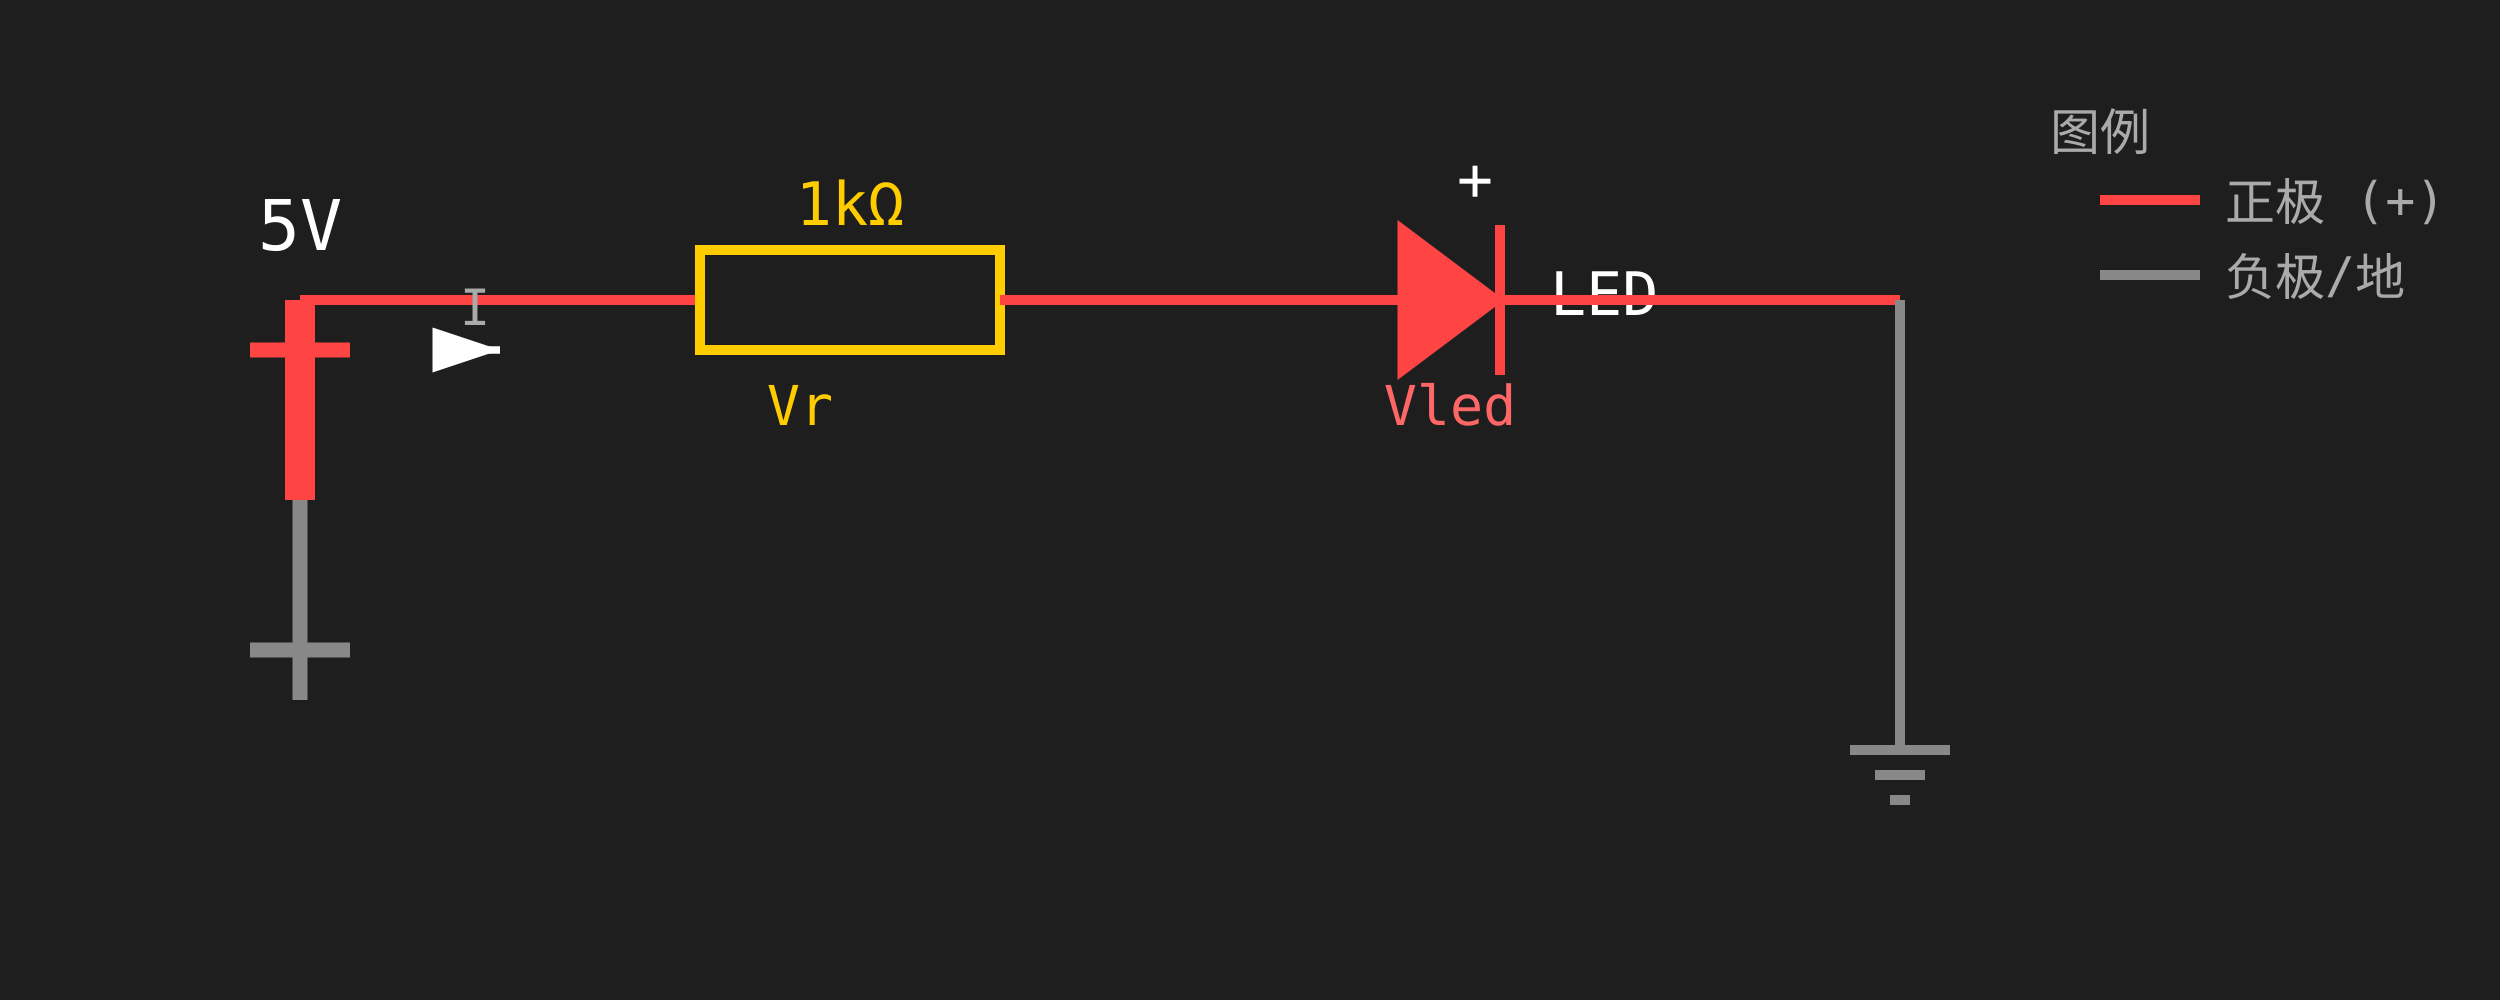
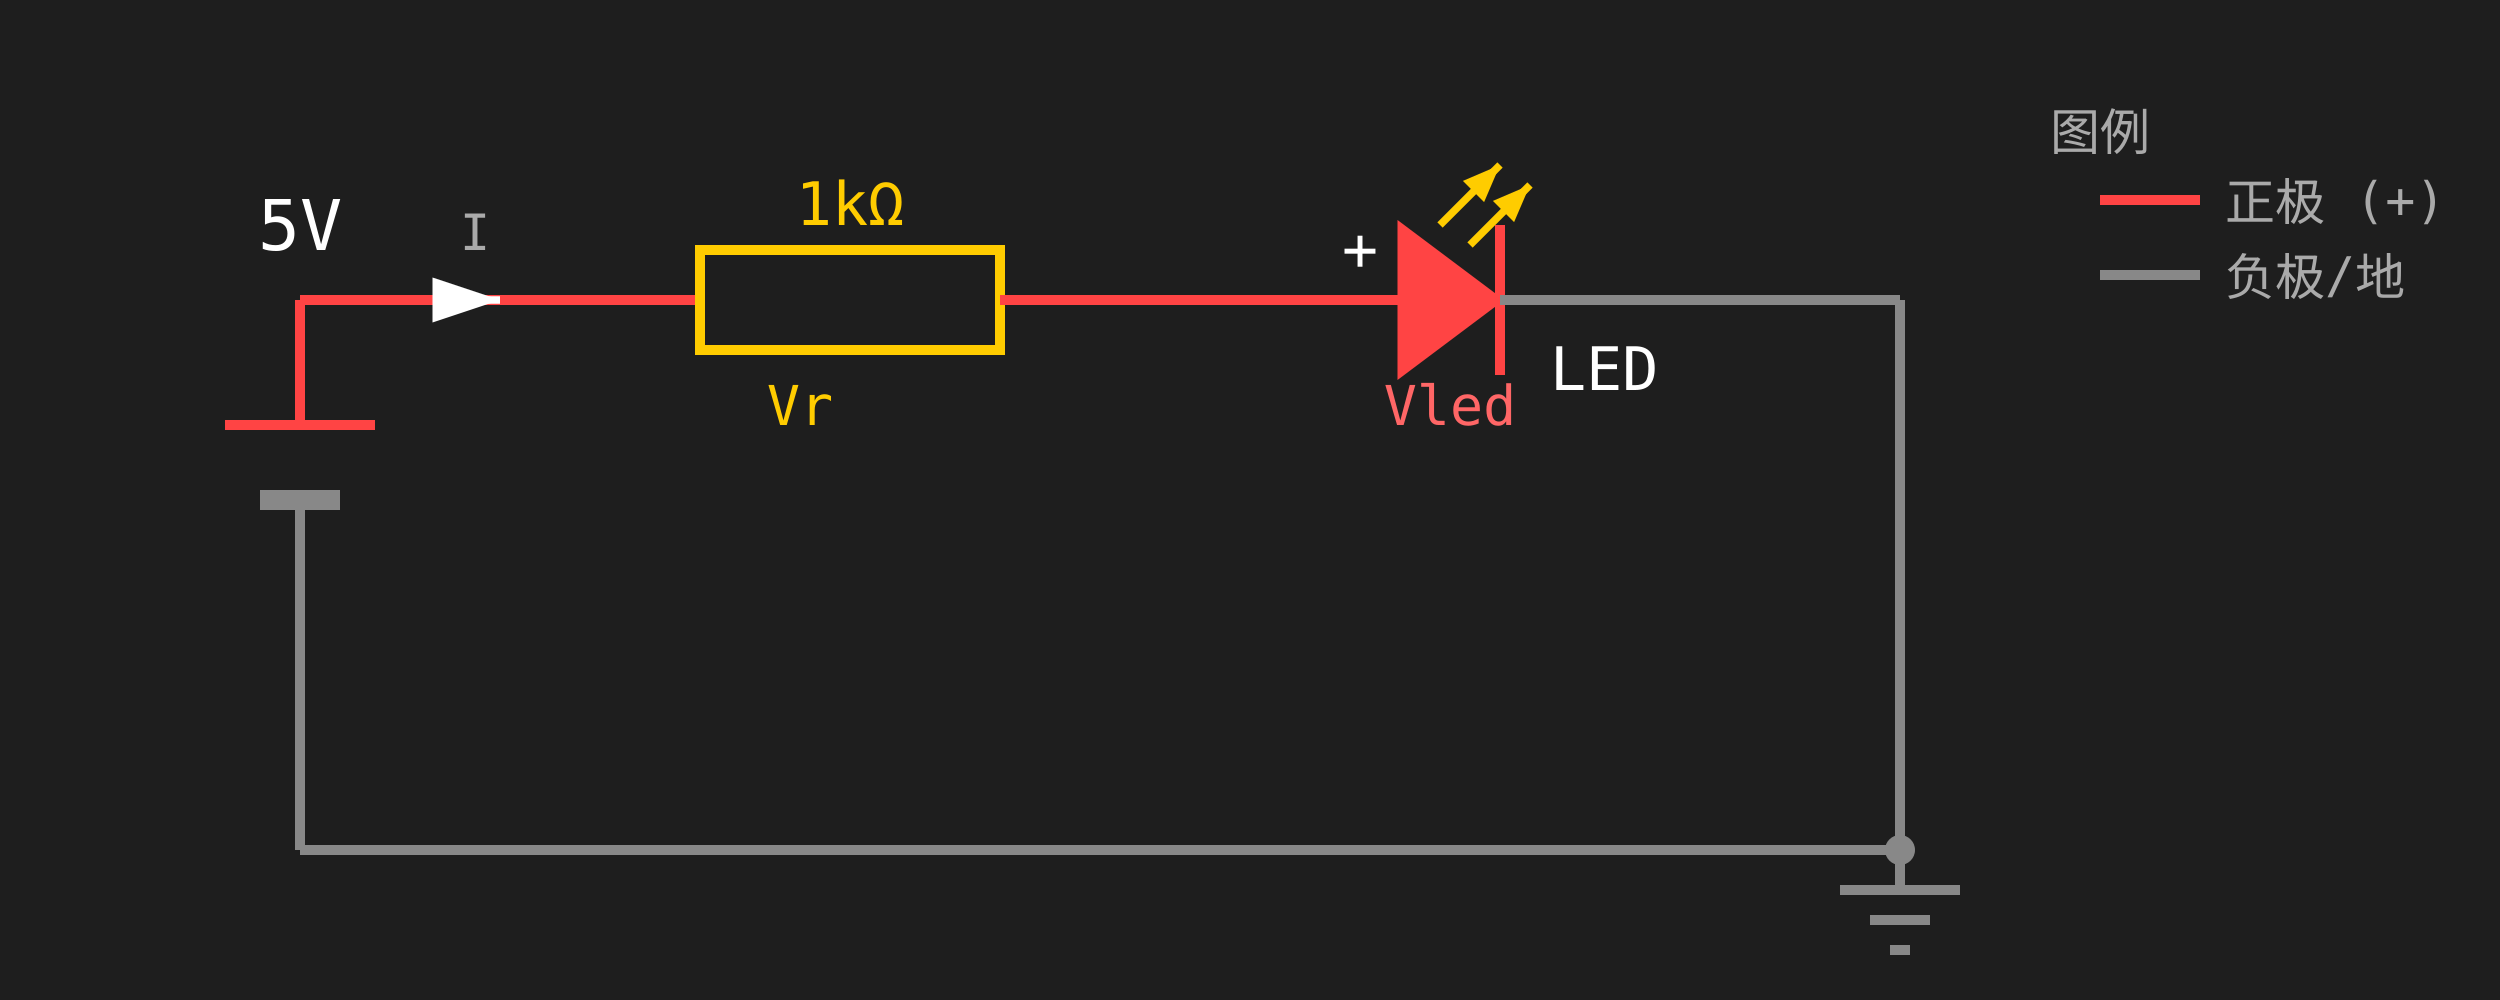
<svg xmlns="http://www.w3.org/2000/svg" viewBox="0 0 500 200" width="500" height="200">
  <rect width="500" height="200" fill="#1e1e1e" />
-   <line x1="60" y1="60" x2="60" y2="100" stroke="#ff4444" stroke-width="6" />
-   <line x1="60" y1="100" x2="60" y2="140" stroke="#888" stroke-width="3" />
-   <line x1="50" y1="70" x2="70" y2="70" stroke="#ff4444" stroke-width="3" />
-   <line x1="50" y1="130" x2="70" y2="130" stroke="#888" stroke-width="3" />
+   <line x1="60" y1="60" x2="60" y2="85" stroke="#ff4444" stroke-width="2" />
+   <line x1="45" y1="85" x2="75" y2="85" stroke="#ff4444" stroke-width="2" />
+   <line x1="52" y1="100" x2="68" y2="100" stroke="#888" stroke-width="4" />
+   <line x1="60" y1="100" x2="60" y2="170" stroke="#888" stroke-width="2" />
  <text x="60" y="50" text-anchor="middle" fill="#fff" font-family="monospace" font-size="14">5V</text>
  <line x1="60" y1="60" x2="120" y2="60" stroke="#ff4444" stroke-width="2" />
  <line x1="120" y1="60" x2="140" y2="60" stroke="#ff4444" stroke-width="2" />
  <rect x="140" y="50" width="60" height="20" fill="none" stroke="#ffcc00" stroke-width="2" />
  <text x="170" y="45" text-anchor="middle" fill="#ffcc00" font-family="monospace" font-size="12">1kΩ</text>
  <line x1="200" y1="60" x2="240" y2="60" stroke="#ff4444" stroke-width="2" />
  <line x1="240" y1="60" x2="280" y2="60" stroke="#ff4444" stroke-width="2" />
  <polygon points="280,45 300,60 280,75" fill="#ff4444" stroke="#ff4444" stroke-width="1" />
  <line x1="300" y1="45" x2="300" y2="75" stroke="#ff4444" stroke-width="2" />
-   <text x="295" y="40" text-anchor="middle" fill="#fff" font-family="monospace" font-size="12">+</text>
-   <text x="310" y="63" text-anchor="start" fill="#fff" font-family="monospace" font-size="12">LED</text>
-   <line x1="300" y1="60" x2="380" y2="60" stroke="#ff4444" stroke-width="2" />
-   <line x1="380" y1="60" x2="380" y2="140" stroke="#888" stroke-width="2" />
-   <line x1="380" y1="140" x2="380" y2="150" stroke="#888" stroke-width="2" />
-   <line x1="370" y1="150" x2="390" y2="150" stroke="#888" stroke-width="2" />
-   <line x1="375" y1="155" x2="385" y2="155" stroke="#888" stroke-width="2" />
-   <line x1="378" y1="160" x2="382" y2="160" stroke="#888" stroke-width="2" />
-   <line x1="90" y1="70" x2="100" y2="70" stroke="#fff" stroke-width="1.5" marker-end="url(#arrow)" />
+   <text x="272" y="54" text-anchor="middle" fill="#fff" font-family="monospace" font-size="12">+</text>
+   <text x="310" y="78" text-anchor="start" fill="#fff" font-family="monospace" font-size="12">LED</text>
+   <line x1="288" y1="45" x2="300" y2="33" stroke="#ffcc00" stroke-width="1.5" marker-end="url(#lightArrow)" />
+   <line x1="294" y1="49" x2="306" y2="37" stroke="#ffcc00" stroke-width="1.5" marker-end="url(#lightArrow)" />
+   <line x1="300" y1="60" x2="380" y2="60" stroke="#888" stroke-width="2" />
+   <line x1="380" y1="60" x2="380" y2="170" stroke="#888" stroke-width="2" />
+   <line x1="60" y1="170" x2="380" y2="170" stroke="#888" stroke-width="2" />
+   <circle cx="380" cy="170" r="3" fill="#888" />
+   <line x1="380" y1="170" x2="380" y2="178" stroke="#888" stroke-width="2" />
+   <line x1="368" y1="178" x2="392" y2="178" stroke="#888" stroke-width="2" />
+   <line x1="374" y1="184" x2="386" y2="184" stroke="#888" stroke-width="2" />
+   <line x1="378" y1="190" x2="382" y2="190" stroke="#888" stroke-width="2" />
+   <line x1="88" y1="60" x2="100" y2="60" stroke="#fff" stroke-width="1.5" marker-end="url(#arrow)" />
+   <text x="95" y="50" text-anchor="middle" fill="#aaa" font-family="monospace" font-size="10">I</text>
+   <text x="160" y="85" text-anchor="middle" fill="#ffcc00" font-family="monospace" font-size="11">Vr</text>
+   <text x="290" y="85" text-anchor="middle" fill="#ff6666" font-family="monospace" font-size="11">Vled</text>
  <defs>
    <marker id="arrow" markerWidth="10" markerHeight="10" refX="9" refY="3" orient="auto" markerUnits="strokeWidth">
      <path d="M0,0 L0,6 L9,3 z" fill="#fff" />
    </marker>
+     <marker id="lightArrow" markerWidth="6" markerHeight="5" refX="5" refY="2" orient="auto" markerUnits="strokeWidth">
+       <path d="M0,0 L0,4 L5,2 z" fill="#ffcc00" />
+     </marker>
  </defs>
-   <text x="95" y="65" text-anchor="middle" fill="#aaa" font-family="monospace" font-size="10">I</text>
-   <text x="160" y="85" text-anchor="middle" fill="#ffcc00" font-family="monospace" font-size="11">Vr</text>
-   <text x="290" y="85" text-anchor="middle" fill="#ff6666" font-family="monospace" font-size="11">Vled</text>
  <text x="420" y="30" text-anchor="middle" fill="#aaa" font-family="monospace" font-size="10">图例</text>
  <line x1="420" y1="40" x2="440" y2="40" stroke="#ff4444" stroke-width="2" />
  <text x="445" y="44" fill="#aaa" font-family="monospace" font-size="10">正极 (+)</text>
  <line x1="420" y1="55" x2="440" y2="55" stroke="#888" stroke-width="2" />
  <text x="445" y="59" fill="#aaa" font-family="monospace" font-size="10">负极/地</text>
</svg>
